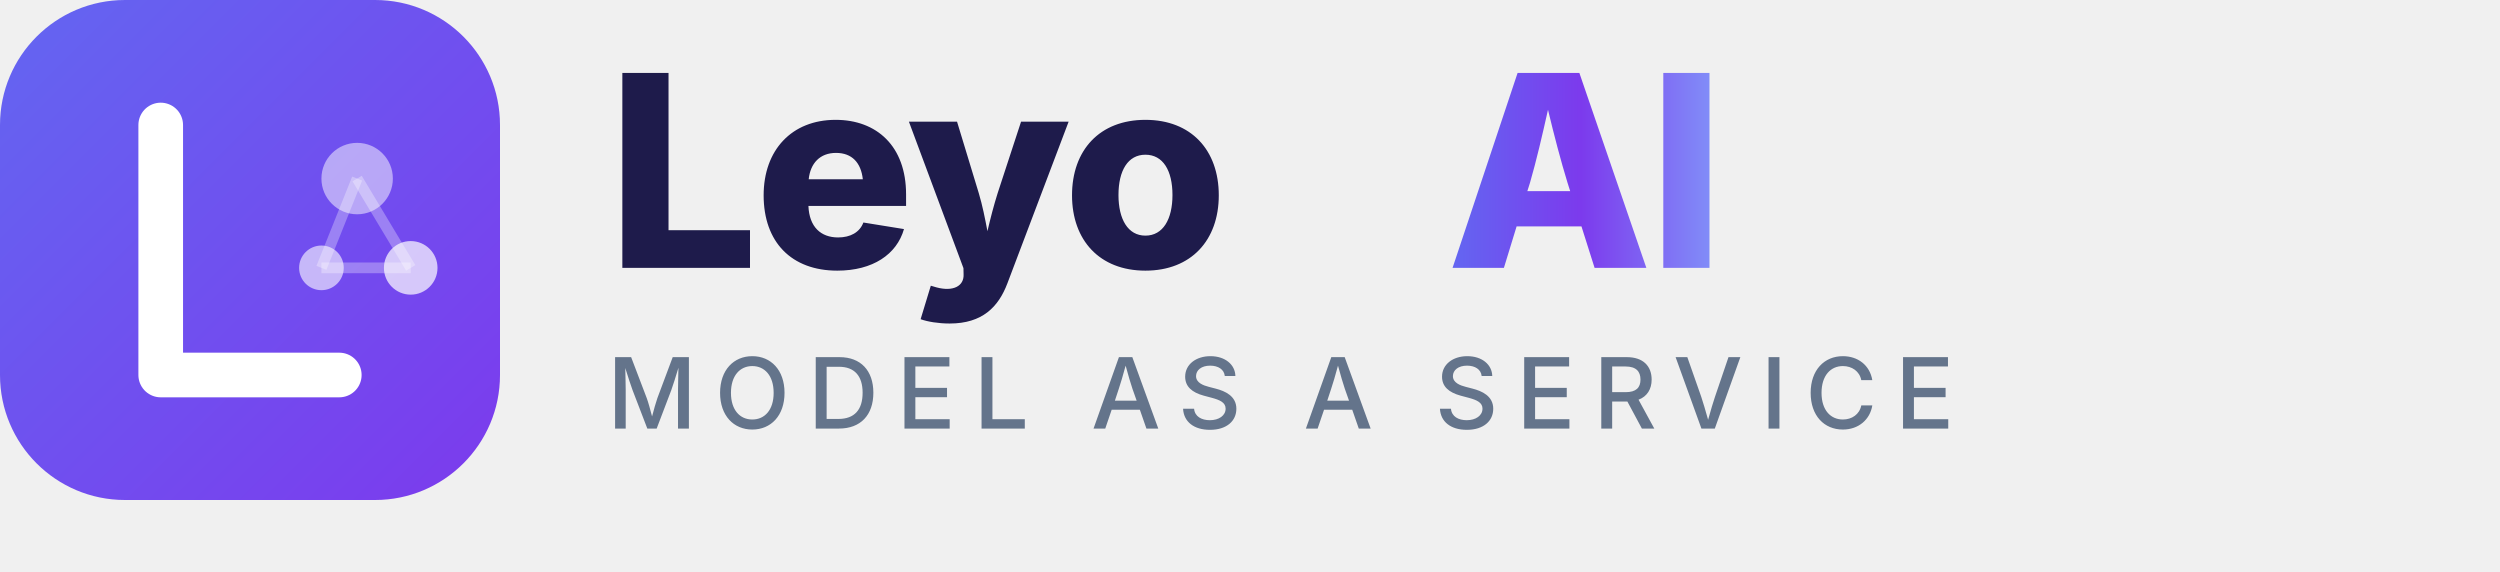
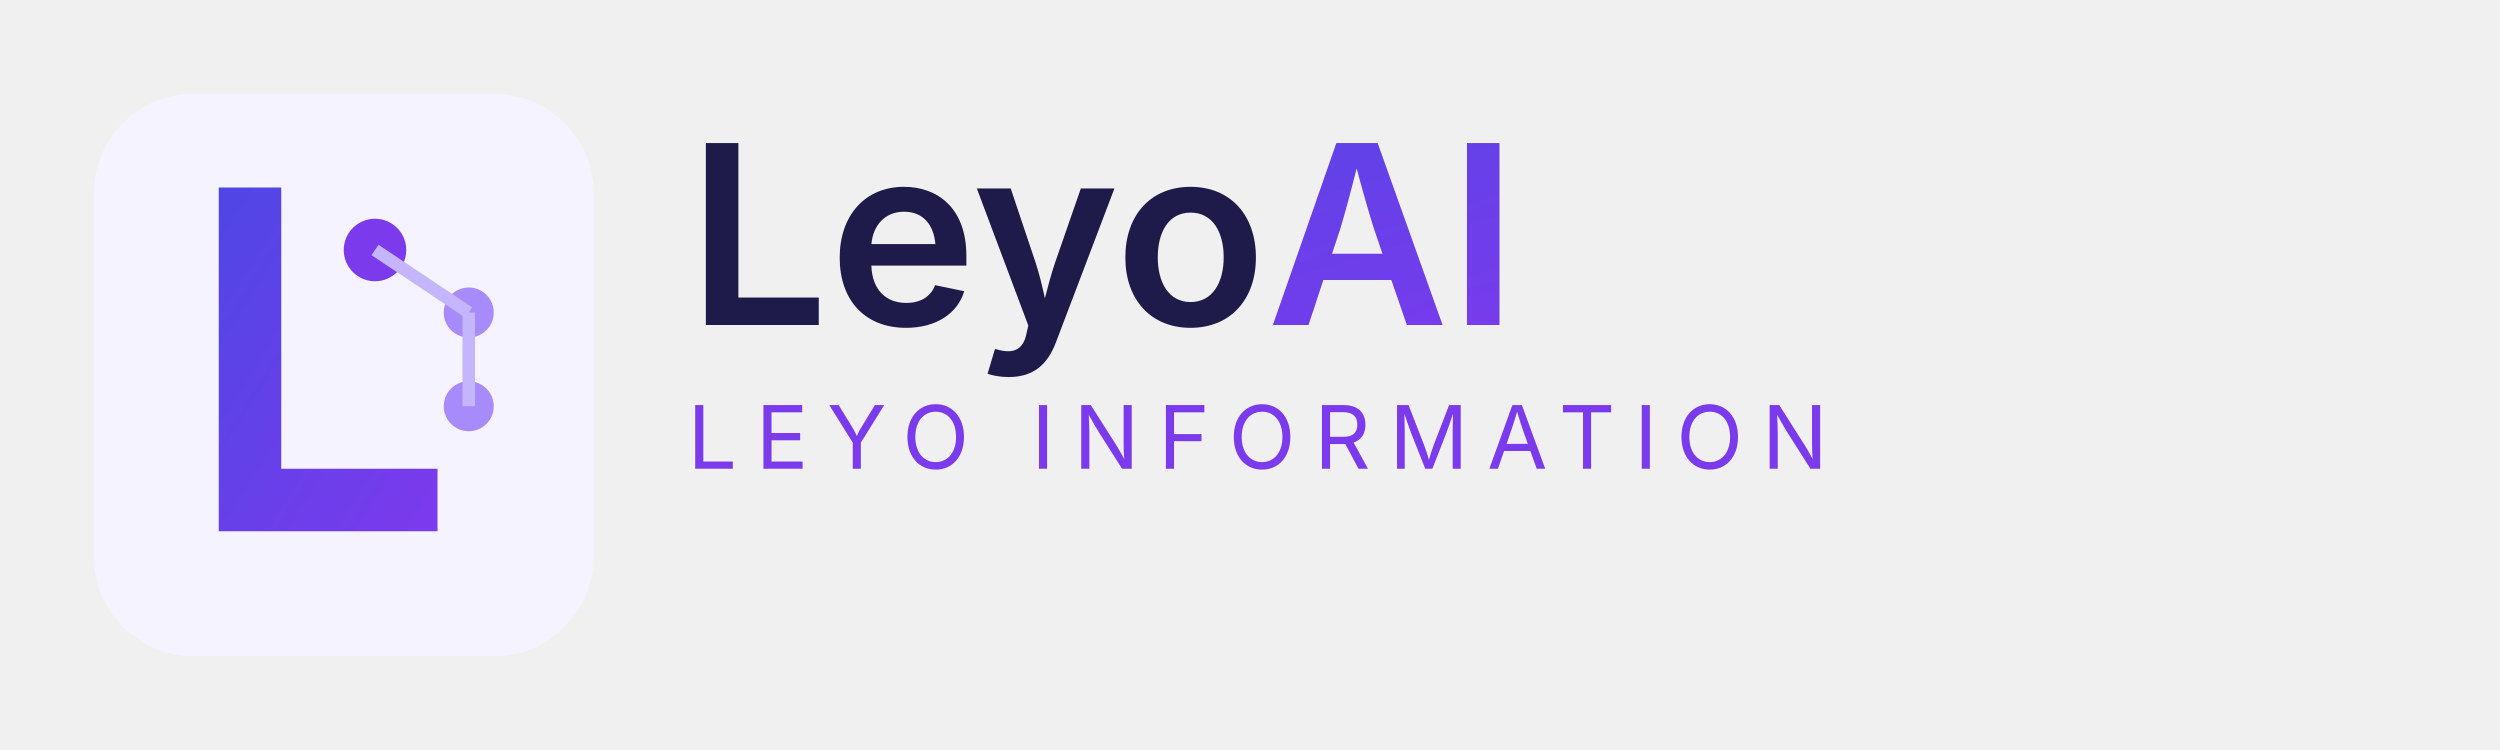
- <svg xmlns="http://www.w3.org/2000/svg" viewBox="0 0 280 64" width="280" height="64">
+ <svg xmlns="http://www.w3.org/2000/svg" viewBox="0 0 400 120">
  <defs>
-     <linearGradient id="iconGrad" x1="0%" y1="0%" x2="100%" y2="100%">
-       <stop offset="0%" stop-color="#6366f1" />
-       <stop offset="100%" stop-color="#7c3aed" />
-     </linearGradient>
-     <linearGradient id="textGrad" x1="0%" y1="0%" x2="100%" y2="0%">
-       <stop offset="0%" stop-color="#6366f1" />
-       <stop offset="50%" stop-color="#7c3aed" />
-       <stop offset="100%" stop-color="#818cf8" />
+     <linearGradient id="gradC" x1="0%" y1="0%" x2="100%" y2="100%">
+       <stop offset="0%" style="stop-color:#4f46e5" />
+       <stop offset="100%" style="stop-color:#7c3aed" />
    </linearGradient>
  </defs>
-   <rect x="0" y="0" width="56" height="56" rx="14" fill="url(#iconGrad)" />
-   <path d="M18 14 L18 42 L38 42" stroke="white" stroke-width="5" stroke-linecap="round" stroke-linejoin="round" fill="none" />
-   <circle cx="40" cy="20" r="4" fill="rgba(255,255,255,0.5)" />
-   <circle cx="46" cy="30" r="3" fill="rgba(255,255,255,0.7)" />
-   <circle cx="36" cy="30" r="2.5" fill="rgba(255,255,255,0.6)" />
-   <line x1="40" y1="20" x2="46" y2="30" stroke="rgba(255,255,255,0.3)" stroke-width="1.2" />
-   <line x1="40" y1="20" x2="36" y2="30" stroke="rgba(255,255,255,0.3)" stroke-width="1.2" />
-   <line x1="36" y1="30" x2="46" y2="30" stroke="rgba(255,255,255,0.3)" stroke-width="1.2" />
-   <text x="68" y="30" font-family="'Inter', 'SF Pro Display', system-ui, -apple-system, sans-serif" font-size="30" font-weight="800" fill="#1e1b4b" letter-spacing="-0.5">
-     Leyo
+   <g transform="translate(15, 15)">
+     <rect width="80" height="90" rx="16" fill="#f5f3ff" />
+     <path d="M20 15 L20 70 L55 70 L55 60 L30 60 L30 15 Z" fill="url(#gradC)" />
+     <circle cx="45" cy="25" r="5" fill="#7c3aed" />
+     <circle cx="60" cy="35" r="4" fill="#a78bfa" />
+     <circle cx="60" cy="50" r="4" fill="#a78bfa" />
+     <line x1="45" y1="25" x2="60" y2="35" stroke="#c4b5fd" stroke-width="2" />
+     <line x1="60" y1="35" x2="60" y2="50" stroke="#c4b5fd" stroke-width="2" />
+   </g>
+   <text x="110" y="52" font-family="SF Pro Display, -apple-system, sans-serif" font-size="40" font-weight="600" fill="#1e1b4b">
+     Leyo<tspan fill="url(#gradC)">AI</tspan>
  </text>
-   <text x="162" y="30" font-family="'Inter', 'SF Pro Display', system-ui, -apple-system, sans-serif" font-size="30" font-weight="800" fill="url(#textGrad)" letter-spacing="-0.5">
-     AI
-   </text>
-   <text x="68" y="48" font-family="'Inter', 'SF Pro Display', system-ui, -apple-system, sans-serif" font-size="11" font-weight="500" fill="#64748b" letter-spacing="2">
-     MODEL AS A SERVICE
+   <text x="110" y="75" font-family="SF Pro Display, -apple-system, sans-serif" font-size="14" fill="#7c3aed" letter-spacing="3">
+     LEYO INFORMATION
  </text>
</svg>
